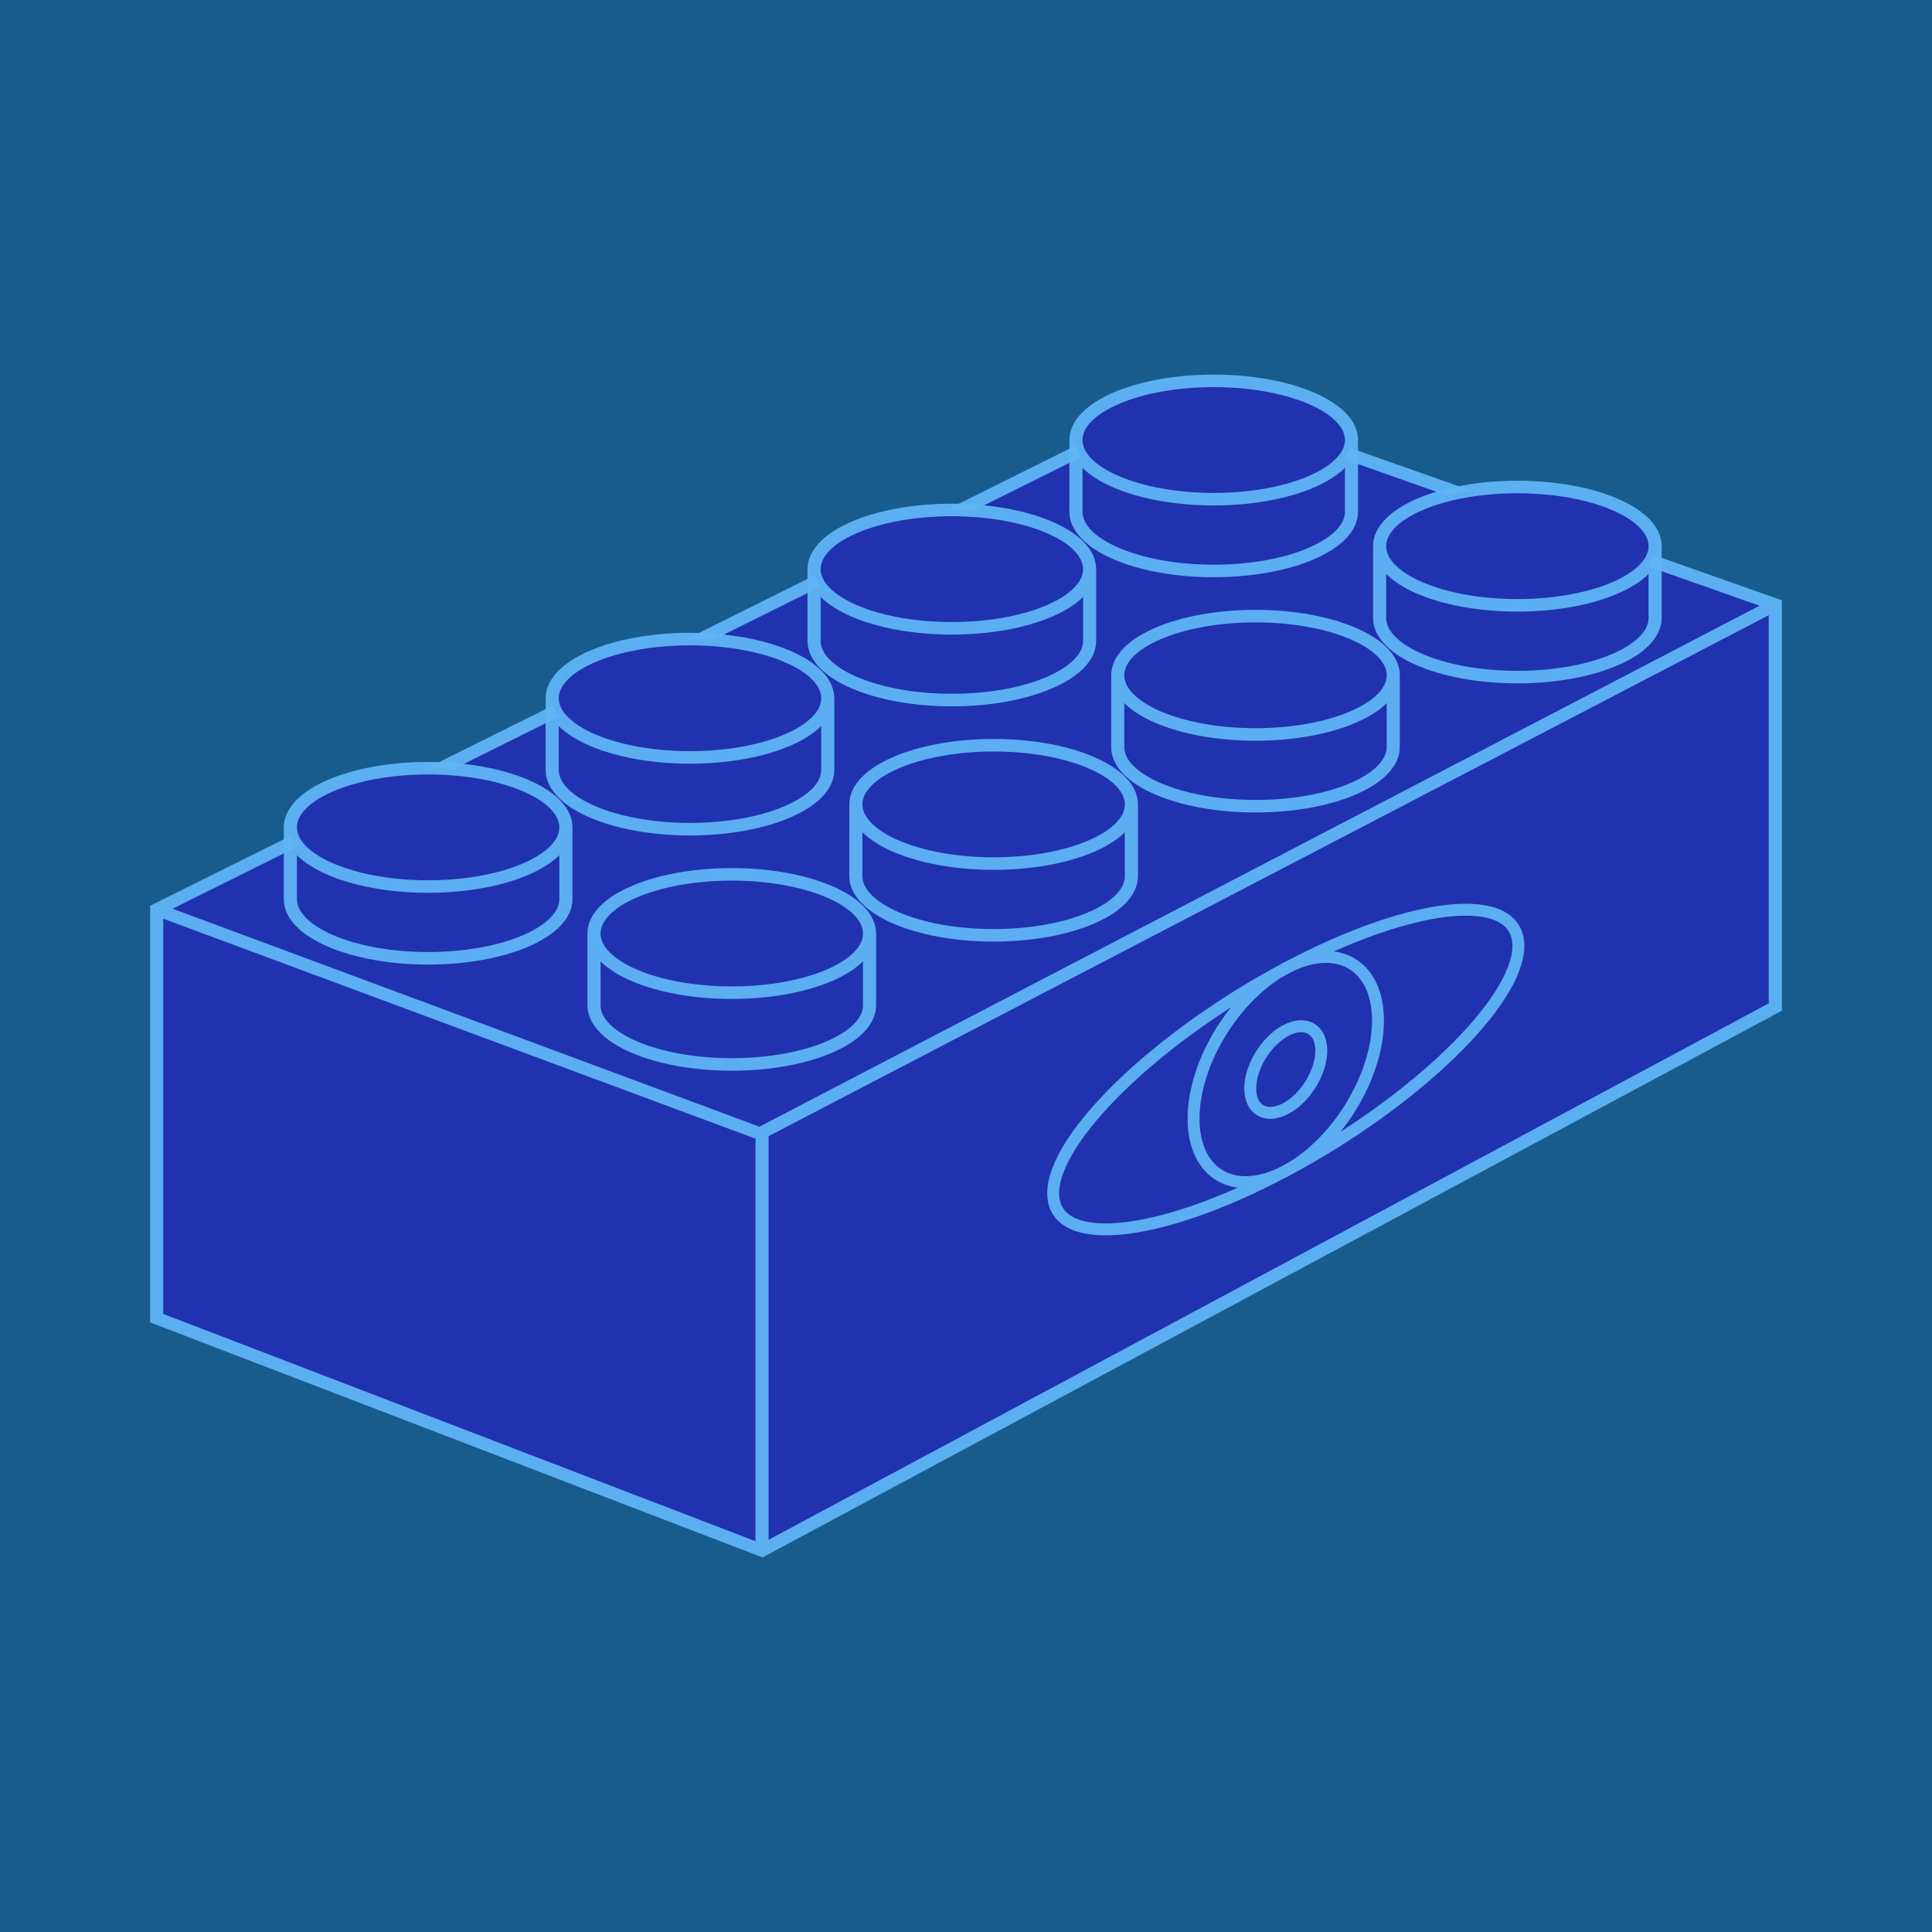
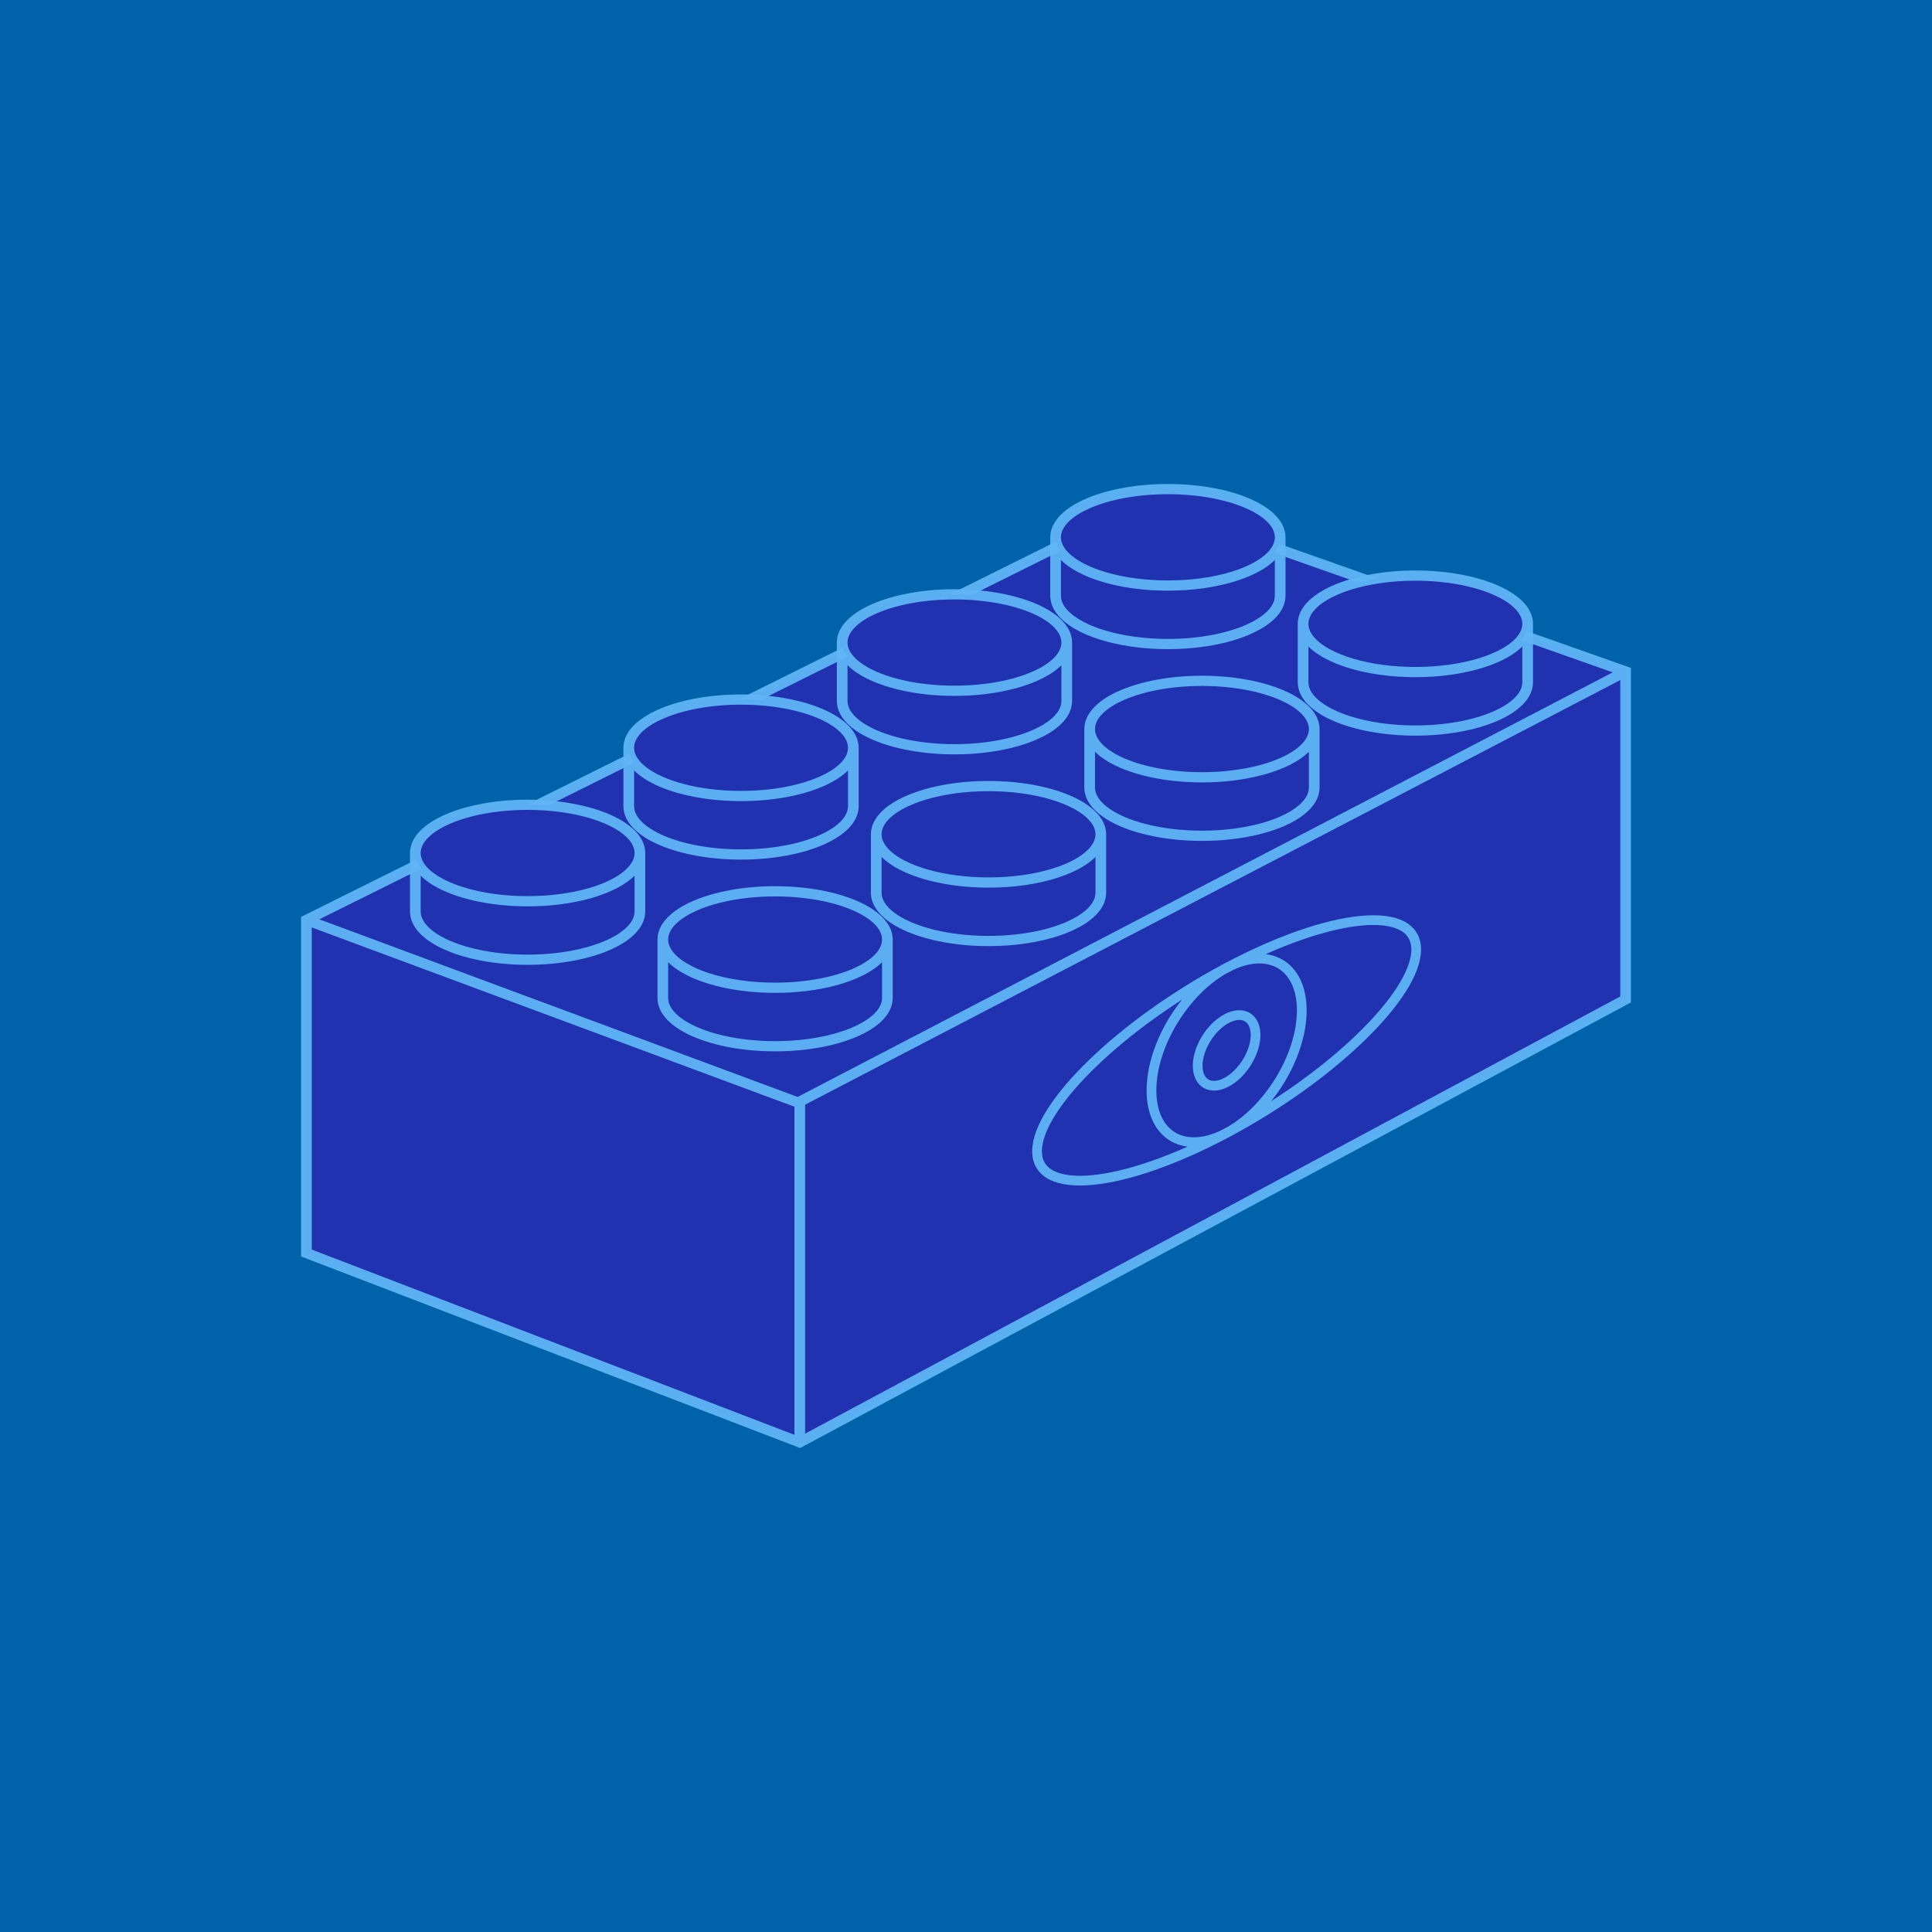
<svg xmlns="http://www.w3.org/2000/svg" xmlns:xlink="http://www.w3.org/1999/xlink" width="1024" height="1024" viewBox="0 0 270.933 270.933" version="1.1" id="svg8">
  <defs id="defs2" />
  <g id="layer1" transform="translate(0,-26.06665)">
-     <rect style="fill:#095286;fill-opacity:0.941;stroke:none;stroke-width:0.518;stroke-miterlimit:4;stroke-dasharray:none;stroke-opacity:0.941" id="rect1414" width="270.933" height="270.933" x="0" y="26.067" />
-     <g id="g1467" style="stroke:#60b6f6;stroke-opacity:0.941" transform="matrix(1.053399,0,0,1.053399,-7.233798,-8.625733)">
+     <rect style="fill:#0063a9;fill-opacity:1;stroke:none;stroke-width:0.518;stroke-miterlimit:4;stroke-dasharray:none;stroke-opacity:0.941" id="rect1414" width="270.933" height="270.933" x="0" y="26.067" />
+     <g id="g1467" style="stroke:#60b6f6;stroke-opacity:0.941" transform="matrix(0.8585442,0,0,0.8585442,19.16255,22.84983)">
      <g style="stroke:#60b6f6;stroke-width:1.142;stroke-miterlimit:4;stroke-dasharray:none;stroke-opacity:0.941" transform="matrix(1.528373,0,0,1.461132,-66.43554,-44.94789)" id="g1412">
        <path id="path830" style="fill:#2032b0;fill-opacity:1;stroke:#60b6f6;stroke-width:1.142;stroke-linecap:butt;stroke-linejoin:miter;stroke-miterlimit:4;stroke-dasharray:none;stroke-opacity:0.941" d="m 114.338,156.582 v 37.987 m -52.728,-58.397 52.539,20.411 88.446,-48.192 M 61.61,136.171 v 37.231 l 52.728,21.167 88.257,-49.515 2.4e-4,-36.664 -51.216,-18.899 z" />
        <path id="path870" style="fill:#2032b0;fill-opacity:1;stroke:#60b6f6;stroke-width:1.142;stroke-linecap:butt;stroke-linejoin:miter;stroke-miterlimit:4;stroke-dasharray:none;stroke-opacity:0.941" d="m 97.252,128.669 v 6.615 m -24,-6.615 v 6.615 m 24,-6.599 a 12,5.391 0 0 1 -12,5.391 12,5.391 0 0 1 -12,-5.391 12,5.391 0 0 1 12,-5.391 12,5.391 0 0 1 12,5.391 z m -6e-4,6.539 c -2.7e-4,2.977 -5.372,5.39 -11.999,5.39 -6.627,7e-5 -11.999,-2.413 -12,-5.39" />
        <use height="100%" width="100%" x="0" y="0" xlink:href="#path870" transform="translate(22.80899,-11.76384)" id="use1325" style="fill:#2032b0;fill-opacity:1;stroke:#60b6f6;stroke-width:1.142;stroke-miterlimit:4;stroke-dasharray:none;stroke-opacity:0.941" />
        <use height="100%" width="100%" x="0" y="0" xlink:href="#path870" transform="translate(45.61799,-23.52769)" id="use1327" style="fill:#2032b0;fill-opacity:1;stroke:#60b6f6;stroke-width:1.142;stroke-miterlimit:4;stroke-dasharray:none;stroke-opacity:0.941" />
        <use height="100%" width="100%" x="0" y="0" xlink:href="#path870" transform="translate(68.42698,-35.29154)" id="use1329" style="fill:#2032b0;fill-opacity:1;stroke:#60b6f6;stroke-width:1.142;stroke-miterlimit:4;stroke-dasharray:none;stroke-opacity:0.941" />
        <use height="100%" width="100%" x="0" y="0" xlink:href="#path870" transform="translate(26.44873,9.671323)" id="use1331" style="fill:#2032b0;fill-opacity:1;stroke:#60b6f6;stroke-width:1.142;stroke-miterlimit:4;stroke-dasharray:none;stroke-opacity:0.941" />
        <use height="100%" width="100%" x="0" y="0" xlink:href="#path870" transform="translate(49.25772,-2.092522)" id="use1333" style="fill:#2032b0;fill-opacity:1;stroke:#60b6f6;stroke-width:1.142;stroke-miterlimit:4;stroke-dasharray:none;stroke-opacity:0.941" />
        <use height="100%" width="100%" x="0" y="0" xlink:href="#path870" transform="translate(72.06672,-13.85637)" id="use1335" style="fill:#2032b0;fill-opacity:1;stroke:#60b6f6;stroke-width:1.142;stroke-miterlimit:4;stroke-dasharray:none;stroke-opacity:0.941" />
        <use height="100%" width="100%" x="0" y="0" xlink:href="#path870" transform="translate(94.87571,-25.62021)" id="use1337" style="fill:#2032b0;fill-opacity:1;stroke:#60b6f6;stroke-width:1.142;stroke-miterlimit:4;stroke-dasharray:none;stroke-opacity:0.941" />
      </g>
      <path d="m 182.765,172.803 a 3.839,6.396 32.663 0 1 -4.729,7.707 3.839,6.396 32.663 0 1 -4.729,-2.678 3.839,6.396 32.663 0 1 4.729,-7.707 3.839,6.396 32.663 0 1 4.729,2.678 z m 26.237,-13.95 a 11.69,35.707 58.198 0 1 -30.965,29.944 11.69,35.707 58.198 0 1 -30.965,2.985 11.69,35.707 58.198 0 1 30.965,-29.944 11.69,35.707 58.198 0 1 30.965,-2.985 z m -18.689,9.937 a 9.972,16.612 32.61 0 1 -12.276,20.021 9.972,16.612 32.61 0 1 -12.276,-6.966 9.972,16.612 32.61 0 1 12.276,-20.021 9.972,16.612 32.61 0 1 12.276,6.966 z" style="fill:none;fill-opacity:0.941;stroke:#60b6f6;stroke-width:1.587;stroke-miterlimit:4;stroke-dasharray:none;stroke-opacity:0.941" id="circle1420" />
    </g>
  </g>
</svg>
